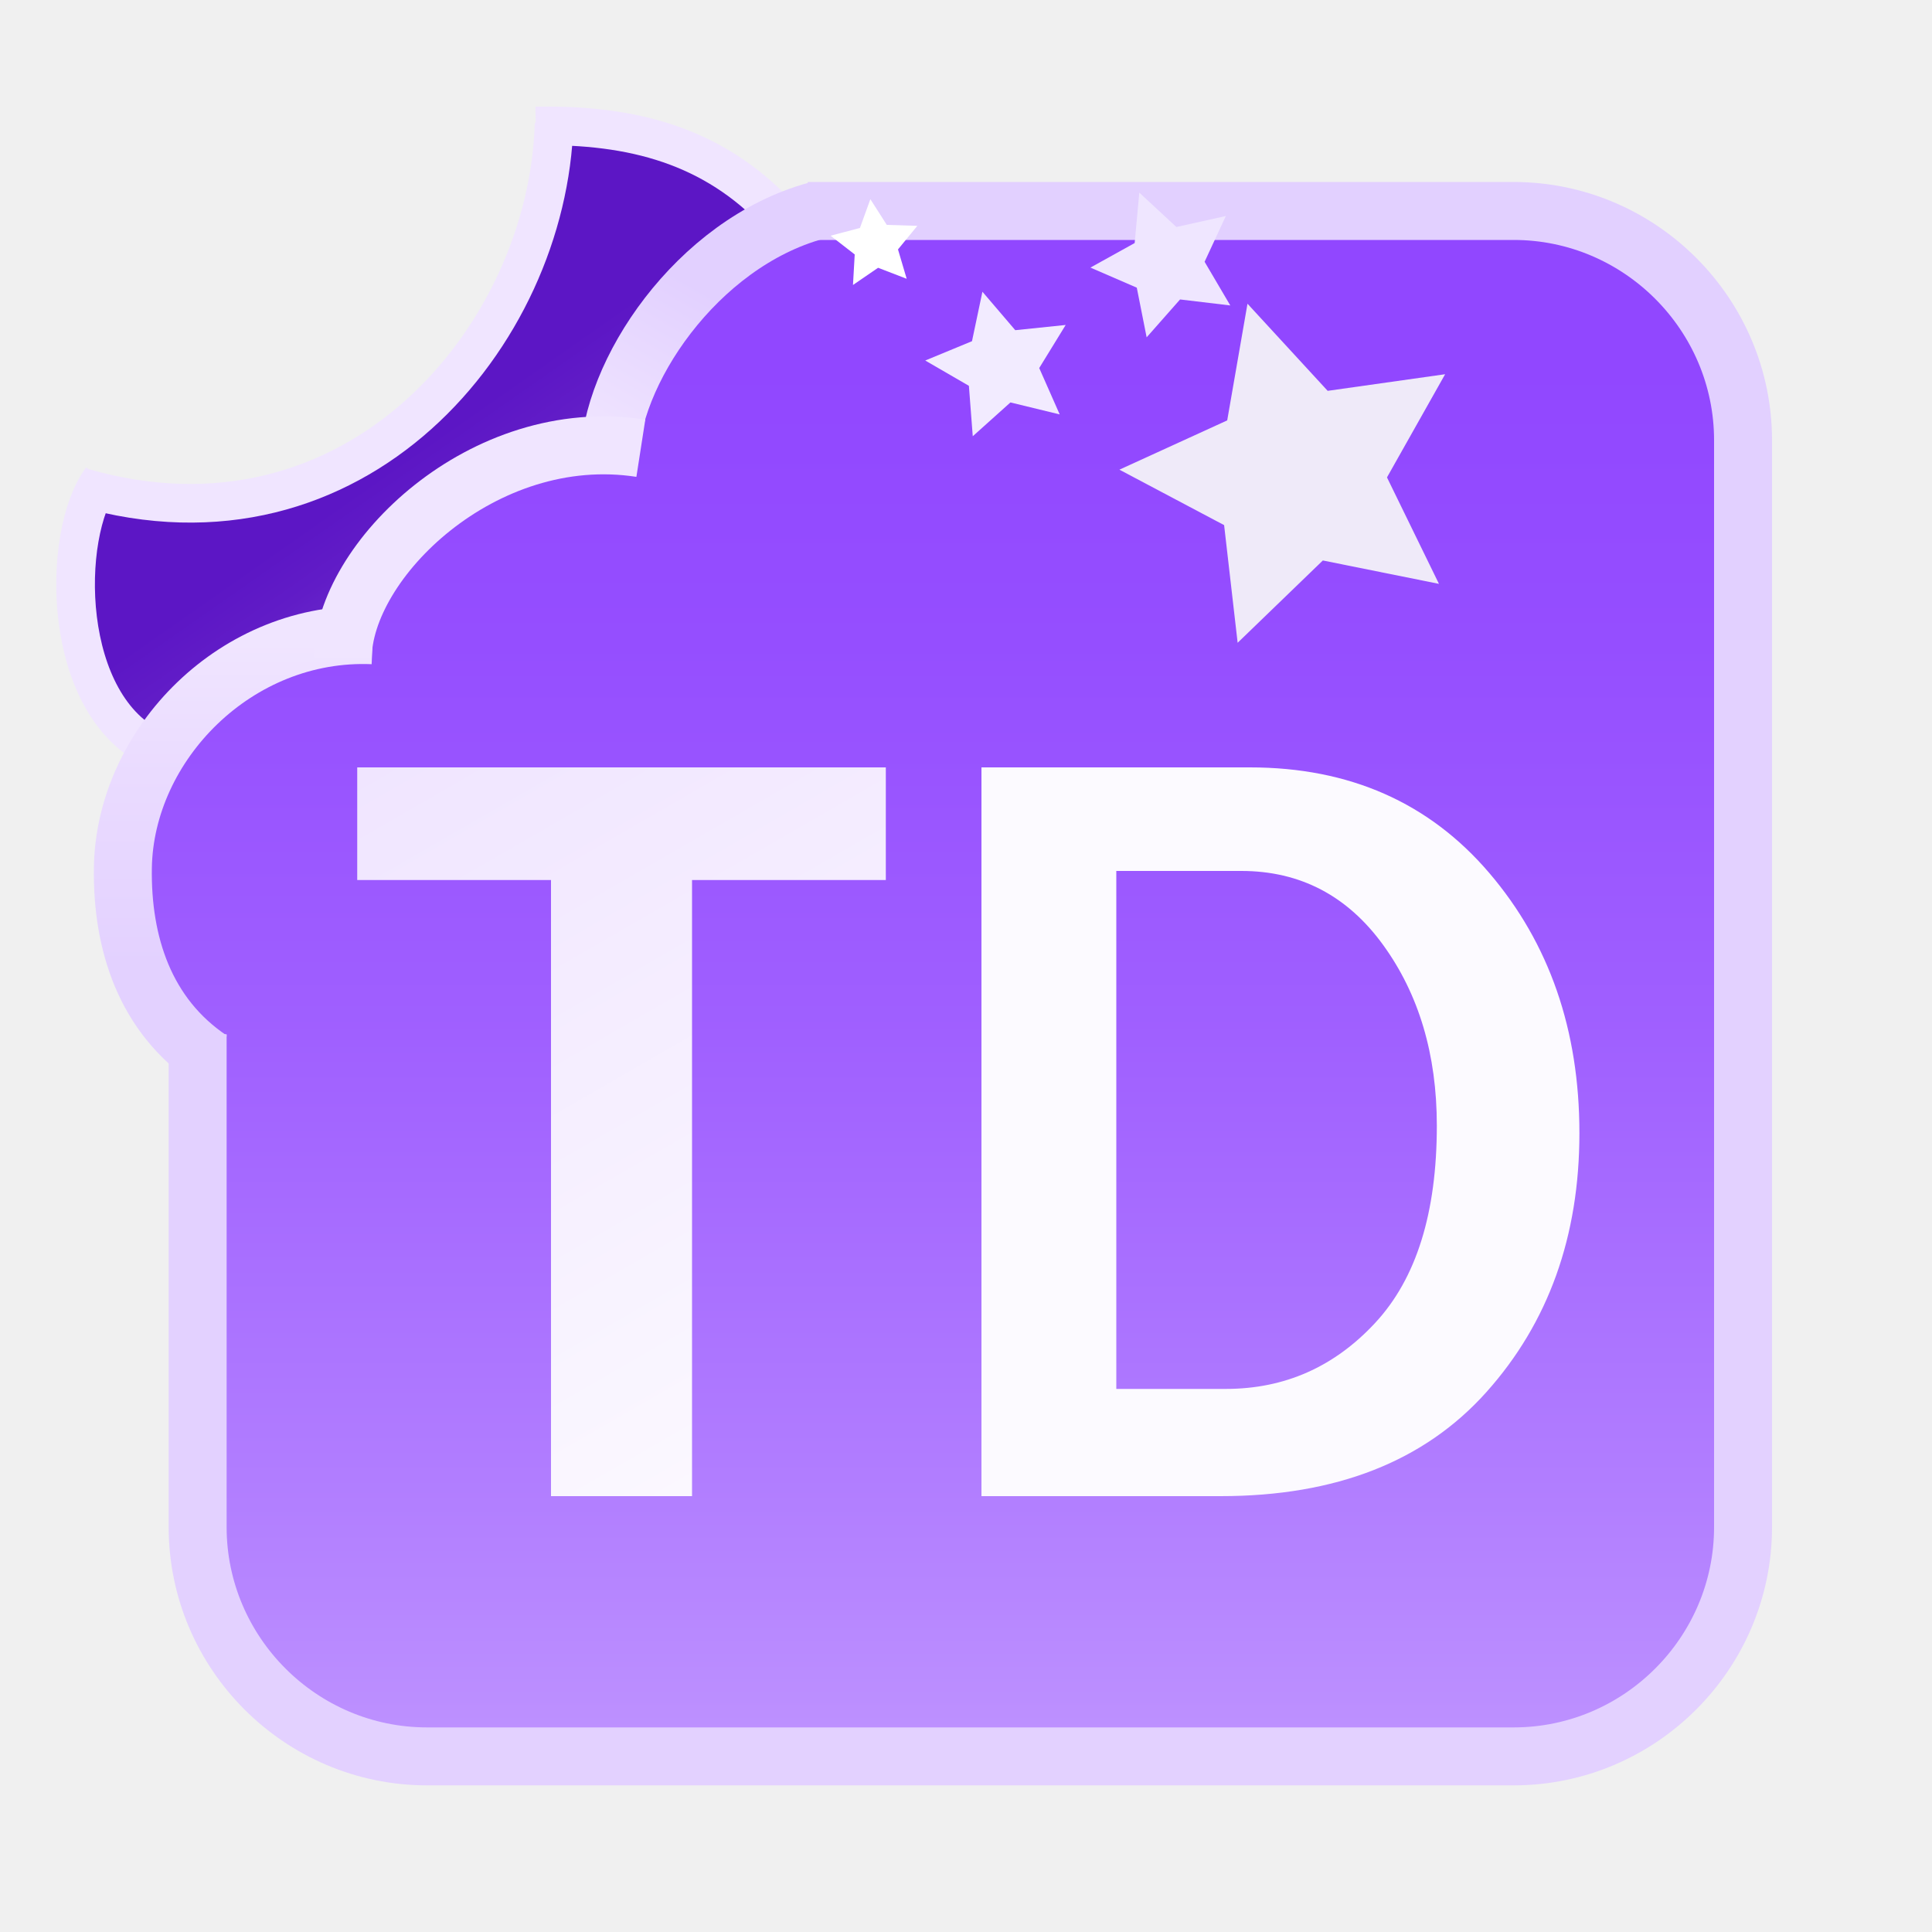
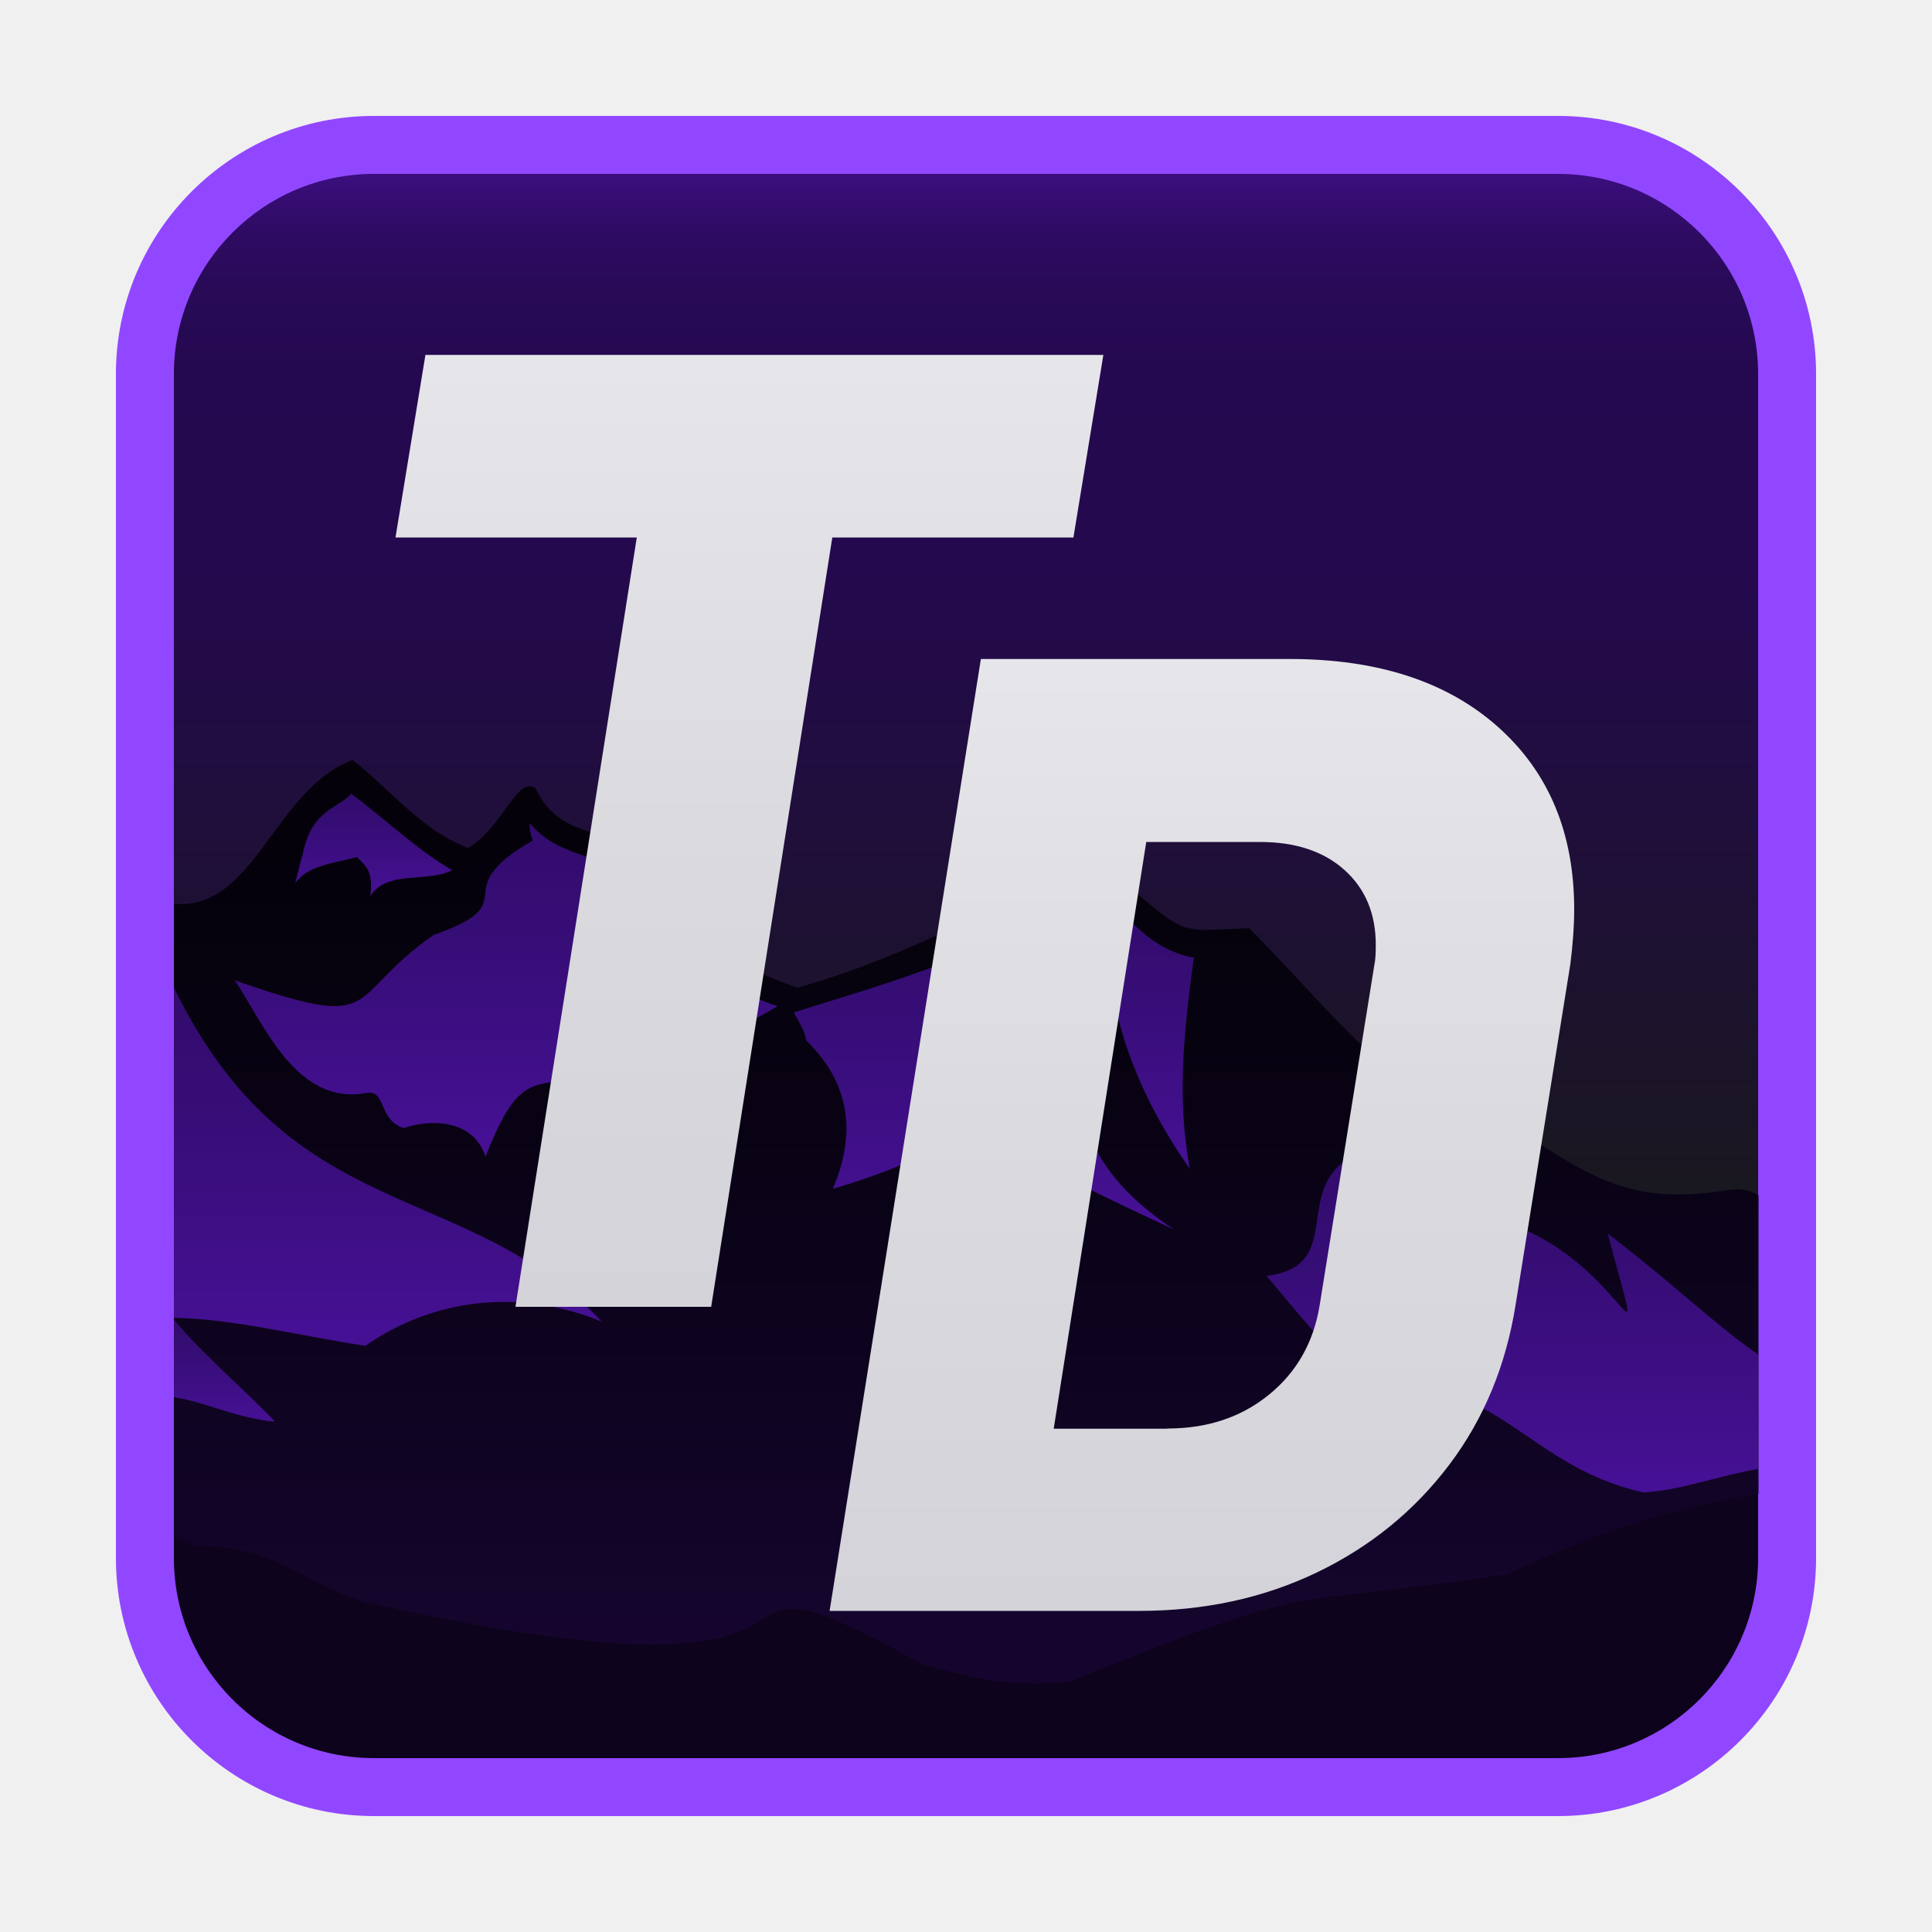
- <svg xmlns="http://www.w3.org/2000/svg" version="1.1" x="0px" y="0px" viewBox="0 0 100 100" style="enable-background:new 0 0 100 100;" xml:space="preserve">
-   <g id="background">
-     <linearGradient id="background_x5F_shape_x5F_moon_1_" gradientUnits="userSpaceOnUse" x1="16.98" y1="15.286" x2="36.794" y2="43.583">
-       <stop offset="0.265" style="stop-color:#5C16C5" />
-       <stop offset="0.346" style="stop-color:#611CC7" />
-       <stop offset="0.46" style="stop-color:#6E2FCD" />
-       <stop offset="0.593" style="stop-color:#834DD6" />
-       <stop offset="0.74" style="stop-color:#A176E3" />
-       <stop offset="0.898" style="stop-color:#C7ABF3" />
-       <stop offset="1" style="stop-color:#E3D1FF" />
+ <svg xmlns="http://www.w3.org/2000/svg" version="1.1" id="icon" x="0px" y="0px" viewBox="0 0 100 100" style="enable-background:new 0 0 100 100;" xml:space="preserve">
+   <g id="back">
+     <linearGradient id="SVGID_1_" gradientUnits="userSpaceOnUse" x1="50" y1="92.5" x2="50" y2="7.5">
+       <stop offset="0.266" style="stop-color:#0D031C" />
+       <stop offset="0.332" style="stop-color:#18181B" />
+       <stop offset="0.743" style="stop-color:#24094E" />
+       <stop offset="0.867" style="stop-color:#250950" />
+       <stop offset="0.912" style="stop-color:#280A57" />
+       <stop offset="0.944" style="stop-color:#2E0B62" />
+       <stop offset="0.97" style="stop-color:#360D73" />
+       <stop offset="0.992" style="stop-color:#400F89" />
+       <stop offset="1" style="stop-color:#451093" />
    </linearGradient>
-     <path id="background_x5F_shape_x5F_moon" style="fill:url(#background_x5F_shape_x5F_moon_1_);" d="M28.65,6.52   c-3.2,15.16-10.91,20.74-23.79,18.9c-2.24,7.24,0.59,11.17,3.22,14.55h33.13V12.39C37.79,8.82,33.58,6.9,28.65,6.52" />
-     <linearGradient id="background_x5F_shape_2_" gradientUnits="userSpaceOnUse" x1="48.241" y1="12.028" x2="48.241" y2="91.913">
-       <stop offset="0.086" style="stop-color:#9147FF" />
-       <stop offset="0.266" style="stop-color:#954EFF" />
-       <stop offset="0.523" style="stop-color:#A060FF" />
-       <stop offset="0.825" style="stop-color:#B27FFF" />
-       <stop offset="1" style="stop-color:#BF94FF" />
+     <path style="fill:url(#SVGID_1_);" d="M19.36,92.5c-6.54,0-11.86-5.32-11.86-11.86V19.36c0-6.54,5.32-11.86,11.86-11.86h61.28   c6.54,0,11.86,5.32,11.86,11.86v61.28c0,6.54-5.32,11.86-11.86,11.86H19.36z" />
+     <path style="fill:#9147FF;" d="M80.64,9C86.36,9,91,13.64,91,19.36v61.28C91,86.36,86.36,91,80.64,91H19.36   C13.64,91,9,86.36,9,80.64V19.36C9,13.64,13.64,9,19.36,9H80.64 M80.64,6H19.36C11.99,6,6,11.99,6,19.36v61.28   C6,88.01,11.99,94,19.36,94h61.28C88.01,94,94,88.01,94,80.64V19.36C94,11.99,88.01,6,80.64,6L80.64,6z" />
+   </g>
+   <g id="mountain">
+     <linearGradient id="m8_1_" gradientUnits="userSpaceOnUse" x1="50" y1="87.155" x2="50" y2="39.356">
+       <stop offset="0.058" style="stop-color:#15052E" />
+       <stop offset="0.242" style="stop-color:#100424" />
+       <stop offset="0.693" style="stop-color:#070210" />
+       <stop offset="1" style="stop-color:#040109" />
    </linearGradient>
-     <path id="background_x5F_shape_1_" style="fill:url(#background_x5F_shape_2_);" d="M10.17,54.04v25c0,6.53,5.34,11.87,11.87,11.87   H78.3c6.53,0,11.87-5.34,11.87-11.87V22.79c0-6.53-5.34-11.87-11.87-11.87c0,0-20.81,0-23.49,0c-8.73,0-6.73,0-12.99,0   c-0.79-0.3-11.18,6.79-9.97,12.34c-7.4-1.32-13.63,6.22-13.34,9.62C3.89,34.96,4.19,50,10.17,54.04z" />
-     <linearGradient id="border_2_" gradientUnits="userSpaceOnUse" x1="50.234" y1="92.415" x2="50.234" y2="9.415">
-       <stop offset="0.429" style="stop-color:#E3D1FF" />
-       <stop offset="1" style="stop-color:#E2D0FF" />
+     <path id="m8" style="fill:url(#m8_1_);" d="M91,61.86c-0.39-0.25-0.9-0.37-1.61-0.26c-5.67,0.94-7.5-1.17-12.19-3.91   c-5.98-1.77-6.7-3.67-12.54-9.65c-4.11,0.16-2.96,0.54-7.83-3.48c-5.04,2.1-9.71,4.93-15.54,6.56c-4.52-1.49-4.42-2.91-8.28-7.25   c-1.88-0.91-4.19-0.64-5.29-3.08c-0.97-0.63-1.72,2.07-3.49,3.1c-2.42-0.9-4.09-3.1-5.98-4.55c-4.06,1.51-5.08,7.82-9.24,7.44   v32.76c0.4,0.18,0.81,0.36,1.23,0.51c3.72-0.09,5.25,1.69,8.38,2.81c29.65,6.74,14.97-4.53,29.14,3.29   c2.63,0.74,4.55,1.17,7.55,0.91c13.52-5.47,10.43-3.7,22.72-5.58c4.5-2.14,8.4-3.4,12.99-4.16V61.86z" />
+     <linearGradient id="m7_1_" gradientUnits="userSpaceOnUse" x1="26.197" y1="59.868" x2="26.197" y2="42.597">
+       <stop offset="0.058" style="stop-color:#451093" />
+       <stop offset="0.242" style="stop-color:#400F89" />
+       <stop offset="0.693" style="stop-color:#360D75" />
+       <stop offset="1" style="stop-color:#330C6E" />
    </linearGradient>
-     <path id="border_1_" style="fill:none;stroke:url(#border_2_);stroke-width:3;stroke-miterlimit:10;" d="M10.23,53.53v25.51   c0,6.53,5.34,11.87,11.87,11.87h56.25c6.53,0,11.87-5.34,11.87-11.87V22.79c0-6.53-5.34-11.87-11.87-11.87c0,0-33.86,0-36.54,0" />
+     <path id="m7" style="fill:url(#m7_1_);" d="M27.59,43.5c-4.7,2.67-0.2,3.16-5.14,4.89c-4.72,3.27-2.46,5.09-10.3,2.35   c1.53,2.27,3.19,6.56,6.89,5.82c0.95-0.09,0.55,1.42,1.86,1.83c1.3-0.46,3.59-0.51,4.23,1.48c2.82-7.17,2.96-0.7,15.12-7.79   c-3.23-1.01-5.31-3.47-7.61-6.95c-1.8-0.8-3.96-0.95-5.22-2.53C27.41,42.9,27.44,43.2,27.59,43.5z" />
+     <linearGradient id="m6_1_" gradientUnits="userSpaceOnUse" x1="20.071" y1="69.654" x2="20.071" y2="51.108">
+       <stop offset="0.058" style="stop-color:#451093" />
+       <stop offset="0.242" style="stop-color:#400F89" />
+       <stop offset="0.693" style="stop-color:#360D75" />
+       <stop offset="1" style="stop-color:#330C6E" />
+     </linearGradient>
+     <path id="m6" style="fill:url(#m6_1_);" d="M9,51.11v17.1c3.06,0.05,6.32,0.9,9.91,1.45c3.45-2.4,7.86-3.03,12.23-1.26   C24.1,60.94,15.07,63.6,9,51.11z" />
+     <linearGradient id="m5_1_" gradientUnits="userSpaceOnUse" x1="11.615" y1="73.585" x2="11.615" y2="68.296">
+       <stop offset="0.058" style="stop-color:#451093" />
+       <stop offset="0.242" style="stop-color:#400F89" />
+       <stop offset="0.693" style="stop-color:#360D75" />
+       <stop offset="1" style="stop-color:#330C6E" />
+     </linearGradient>
+     <path id="m5" style="fill:url(#m5_1_);" d="M9,68.3v4.02c1.71,0.26,3.1,1.05,5.23,1.27C13.01,72.24,10.47,70.1,9,68.3z" />
+     <linearGradient id="m4_1_" gradientUnits="userSpaceOnUse" x1="78.279" y1="77.246" x2="78.279" y2="59.88">
+       <stop offset="0.058" style="stop-color:#451093" />
+       <stop offset="0.242" style="stop-color:#400F89" />
+       <stop offset="0.693" style="stop-color:#360D75" />
+       <stop offset="1" style="stop-color:#330C6E" />
+     </linearGradient>
+     <path id="m4" style="fill:url(#m4_1_);" d="M91,70.11c-2.29-1.59-4.32-3.61-7.79-6.27c2.35,8.83,0.83,0.74-6.26-0.84   c-0.66-0.41-1.24-1.15-1.41-2.21c-0.24,1.26-2,2.07-2.58,3.64c-0.31-2.17-2.75-2.09-3.07-4.54c-3.01,1.83-0.25,5.64-4.33,6.15   c5.97,7.2,2.23,2.32,10.48,6.49c3.05,1.43,4.88,3.78,9.03,4.72c1.97-0.12,3.74-0.83,5.93-1.22V70.11z" />
+     <linearGradient id="m3_1_" gradientUnits="userSpaceOnUse" x1="59.619" y1="60.486" x2="59.619" y2="46.79">
+       <stop offset="0.058" style="stop-color:#451093" />
+       <stop offset="0.242" style="stop-color:#400F89" />
+       <stop offset="0.693" style="stop-color:#360D75" />
+       <stop offset="1" style="stop-color:#330C6E" />
+     </linearGradient>
+     <path id="m3" style="fill:url(#m3_1_);" d="M61.09,49.39c-1.34-0.45-2.29-1.33-3.38-2.6c-1.02,4.55,1.04,9.68,3.87,13.7   c-0.64-3.56-0.36-6.65,0.21-10.93C61.5,49.53,61.25,49.45,61.09,49.39z" />
+     <linearGradient id="m2_1_" gradientUnits="userSpaceOnUse" x1="19.341" y1="46.382" x2="19.341" y2="41.08">
+       <stop offset="0.058" style="stop-color:#451093" />
+       <stop offset="0.242" style="stop-color:#400F89" />
+       <stop offset="0.693" style="stop-color:#360D75" />
+       <stop offset="1" style="stop-color:#330C6E" />
+     </linearGradient>
+     <path id="m2" style="fill:url(#m2_1_);" d="M15.66,44.28c-0.08,0.17-0.19,0.71-0.38,1.43c0.63-0.88,1.78-0.99,3.2-1.35   c0.38,0.44,0.86,0.61,0.69,2.02c0.87-1.37,2.94-0.67,4.24-1.34c-1.79-1.03-3.22-2.44-5.23-3.96C17.6,41.81,16.08,41.87,15.66,44.28   z" />
+     <linearGradient id="m1_1_" gradientUnits="userSpaceOnUse" x1="50.925" y1="63.622" x2="50.925" y2="47.286">
+       <stop offset="0.058" style="stop-color:#451093" />
+       <stop offset="0.242" style="stop-color:#400F89" />
+       <stop offset="0.693" style="stop-color:#360D75" />
+       <stop offset="1" style="stop-color:#330C6E" />
+     </linearGradient>
+     <path id="m1" style="fill:url(#m1_1_);" d="M53.78,47.29c-3.02,2.23-7.85,3.6-12.69,5.11c0.21,0.44,0.59,0.95,0.63,1.44   c2.01,1.97,2.77,4.44,1.39,7.69c11.52-3.38,1.6-5.26,17.64,2.1c-1.7-1.15-3.42-2.59-4.41-4.94C55.58,55.3,55.48,50.8,53.78,47.29z" />
  </g>
-   <g id="clouds_x5F_and_x5F_moon">
-     <linearGradient id="moon_x5F_right_1_" gradientUnits="userSpaceOnUse" x1="5.702" y1="24.19" x2="5.702" y2="39.721">
-       <stop offset="0.199" style="stop-color:#F0E5FF" />
-       <stop offset="1" style="stop-color:#F0E5FF" />
-     </linearGradient>
-     <path id="moon_x5F_right" style="fill:none;stroke:url(#moon_x5F_right_1_);stroke-width:2;stroke-miterlimit:10;" d="M5.26,24.79   c-2.12,2.84-2.13,11.8,2.83,14.02" />
-     <linearGradient id="moon_x5F_left_1_" gradientUnits="userSpaceOnUse" x1="34.355" y1="5.519" x2="34.355" y2="11.797">
-       <stop offset="0.199" style="stop-color:#F0E5FF" />
-       <stop offset="1" style="stop-color:#F0E5FF" />
-     </linearGradient>
-     <path id="moon_x5F_left" style="fill:none;stroke:url(#moon_x5F_left_1_);stroke-width:2;stroke-miterlimit:10;" d="M40.27,11.11   c-3.35-3.56-7.5-4.68-12.54-4.59" />
-     <path id="moon_x5F_top" style="fill:none;stroke:#F0E5FF;stroke-width:2;stroke-miterlimit:10;" d="M4.26,25.23   C18.4,29.31,28.37,17.4,28.68,6.38" />
-     <linearGradient id="cloud_x5F_4_1_" gradientUnits="userSpaceOnUse" x1="31.586" y1="24.852" x2="40.809" y2="8.875">
-       <stop offset="0.071" style="stop-color:#F0E5FF" />
-       <stop offset="0.593" style="stop-color:#E2D0FF" />
-     </linearGradient>
-     <path id="cloud_x5F_4_3_" style="fill:none;stroke:url(#cloud_x5F_4_1_);stroke-width:3;stroke-miterlimit:10;" d="M42.23,10.91   c-6.16,1.69-10.7,8.42-10.7,13.04" />
-     <linearGradient id="cloud_x5F_1_2_" gradientUnits="userSpaceOnUse" x1="12.11" y1="56.103" x2="12.11" y2="31.371">
-       <stop offset="0.247" style="stop-color:#E3D1FF" />
-       <stop offset="0.649" style="stop-color:#EADBFF" />
-       <stop offset="0.925" style="stop-color:#F0E5FF" />
-     </linearGradient>
-     <path id="cloud_x5F_1_1_" style="fill:none;stroke:url(#cloud_x5F_1_2_);stroke-width:3;stroke-miterlimit:10;" d="M19.3,32.88   c-7.05-0.3-12.84,5.64-12.94,12.03c-0.06,3.91,1.14,7.66,4.55,9.94" />
-     <linearGradient id="cloud_x5F_2_1_" gradientUnits="userSpaceOnUse" x1="24.82" y1="34.081" x2="24.82" y2="21.549">
-       <stop offset="0" style="stop-color:#F0E5FF" />
-       <stop offset="0.982" style="stop-color:#F0E5FF" />
-     </linearGradient>
-     <path id="cloud_x5F_2_2_" style="fill:none;stroke:url(#cloud_x5F_2_1_);stroke-width:3;stroke-miterlimit:10;" d="M33.17,23.2   C25,21.93,17.74,29.05,17.74,34.08" />
-   </g>
-   <g id="text">
-     <linearGradient id="D_1_" gradientUnits="userSpaceOnUse" x1="47.81" y1="56.675" x2="81.427" y2="62.602">
-       <stop offset="0.168" style="stop-color:#FCFAFF" />
-       <stop offset="1" style="stop-color:#FCFAFF" />
-     </linearGradient>
-     <path id="D" style="fill:url(#D_1_);" d="M50.8,77.44V39.72h13.9c5.14,0,9.27,1.82,12.38,5.46c3.11,3.64,4.67,8.13,4.67,13.47   s-1.6,9.81-4.81,13.4s-7.79,5.39-13.76,5.39H50.8z M57.79,71.89h5.66c3.04,0,5.62-1.14,7.74-3.43s3.18-5.68,3.18-10.2   c0-3.68-0.93-6.8-2.78-9.35c-1.85-2.55-4.3-3.83-7.34-3.83h-6.47V71.89z" />
-     <linearGradient id="T_1_" gradientUnits="userSpaceOnUse" x1="24.347" y1="36.344" x2="45.01" y2="72.132">
-       <stop offset="0" style="stop-color:#F0E5FF" />
-       <stop offset="1" style="stop-color:#FBF8FF" />
-     </linearGradient>
-     <polygon id="T" style="fill:url(#T_1_);" points="45.85,45.55 35.82,45.55 35.82,77.44 28.52,77.44 28.52,45.55 18.49,45.55    18.49,39.72 45.85,39.72  " />
-   </g>
-   <g id="stars">
-     <polygon id="star_x5F_4" style="fill:#EFEAF9;" points="57.94,24.31 63.52,21.76 64.57,15.72 68.72,20.23 74.8,19.37 71.79,24.71    74.48,30.22 68.47,29.01 64.06,33.27 63.36,27.18  " />
-     <polygon id="star_x5F_3" style="fill:#F2EBFF;" points="47.89,18.66 50.31,17.66 50.85,15.1 52.55,17.09 55.16,16.82 53.79,19.05    54.85,21.45 52.3,20.83 50.35,22.58 50.15,19.97  " />
-     <polygon id="star_x5F_2" style="fill:#EFE6FF;" points="56.44,13.85 58.73,12.58 58.97,9.97 60.89,11.75 63.45,11.18 62.35,13.55    63.68,15.81 61.08,15.5 59.35,17.46 58.84,14.89  " />
-     <polygon id="star_x5F_1" style="fill:#FFFFFF;" points="42.99,12.2 44.51,11.8 45.05,10.31 45.9,11.64 47.48,11.69 46.48,12.91    46.93,14.43 45.45,13.86 44.15,14.75 44.24,13.17  " />
-   </g>
+   <linearGradient id="t_1_" gradientUnits="userSpaceOnUse" x1="38.796" y1="18.371" x2="38.796" y2="67.638">
+     <stop offset="0.012" style="stop-color:#E6E6EA" />
+     <stop offset="0.493" style="stop-color:#DADADF" />
+     <stop offset="1" style="stop-color:#D3D3D9" />
+   </linearGradient>
+   <path id="t" style="fill:url(#t_1_);" d="M36.81,67.64H26.68l6.28-39.82H20.47l1.55-9.45h35.09l-1.55,9.45H43.08L36.81,67.64z" />
+   <linearGradient id="d_1_" gradientUnits="userSpaceOnUse" x1="62.205" y1="34.117" x2="62.205" y2="83.384">
+     <stop offset="0.012" style="stop-color:#E6E6EA" />
+     <stop offset="0.493" style="stop-color:#DADADF" />
+     <stop offset="1" style="stop-color:#D3D3D9" />
+   </linearGradient>
+   <path id="d" style="fill:url(#d_1_);" d="M42.94,83.38l7.83-49.27h16c4.54,0,8.13,1.17,10.76,3.51c2.63,2.34,3.95,5.49,3.95,9.45  c0,0.86-0.07,1.8-0.2,2.84l-2.83,17.61c-0.5,3.15-1.64,5.92-3.44,8.3c-1.8,2.38-4.08,4.24-6.85,5.57c-2.77,1.33-5.84,1.99-9.21,1.99  H42.94z M60.42,73.94c2.07,0,3.82-0.58,5.26-1.75c1.44-1.17,2.32-2.72,2.63-4.66l2.83-17.61c0.05-0.23,0.07-0.56,0.07-1.01  c0-1.62-0.54-2.91-1.62-3.88c-1.08-0.97-2.54-1.45-4.39-1.45h-5.87l-4.79,30.37H60.42z" />
</svg>
